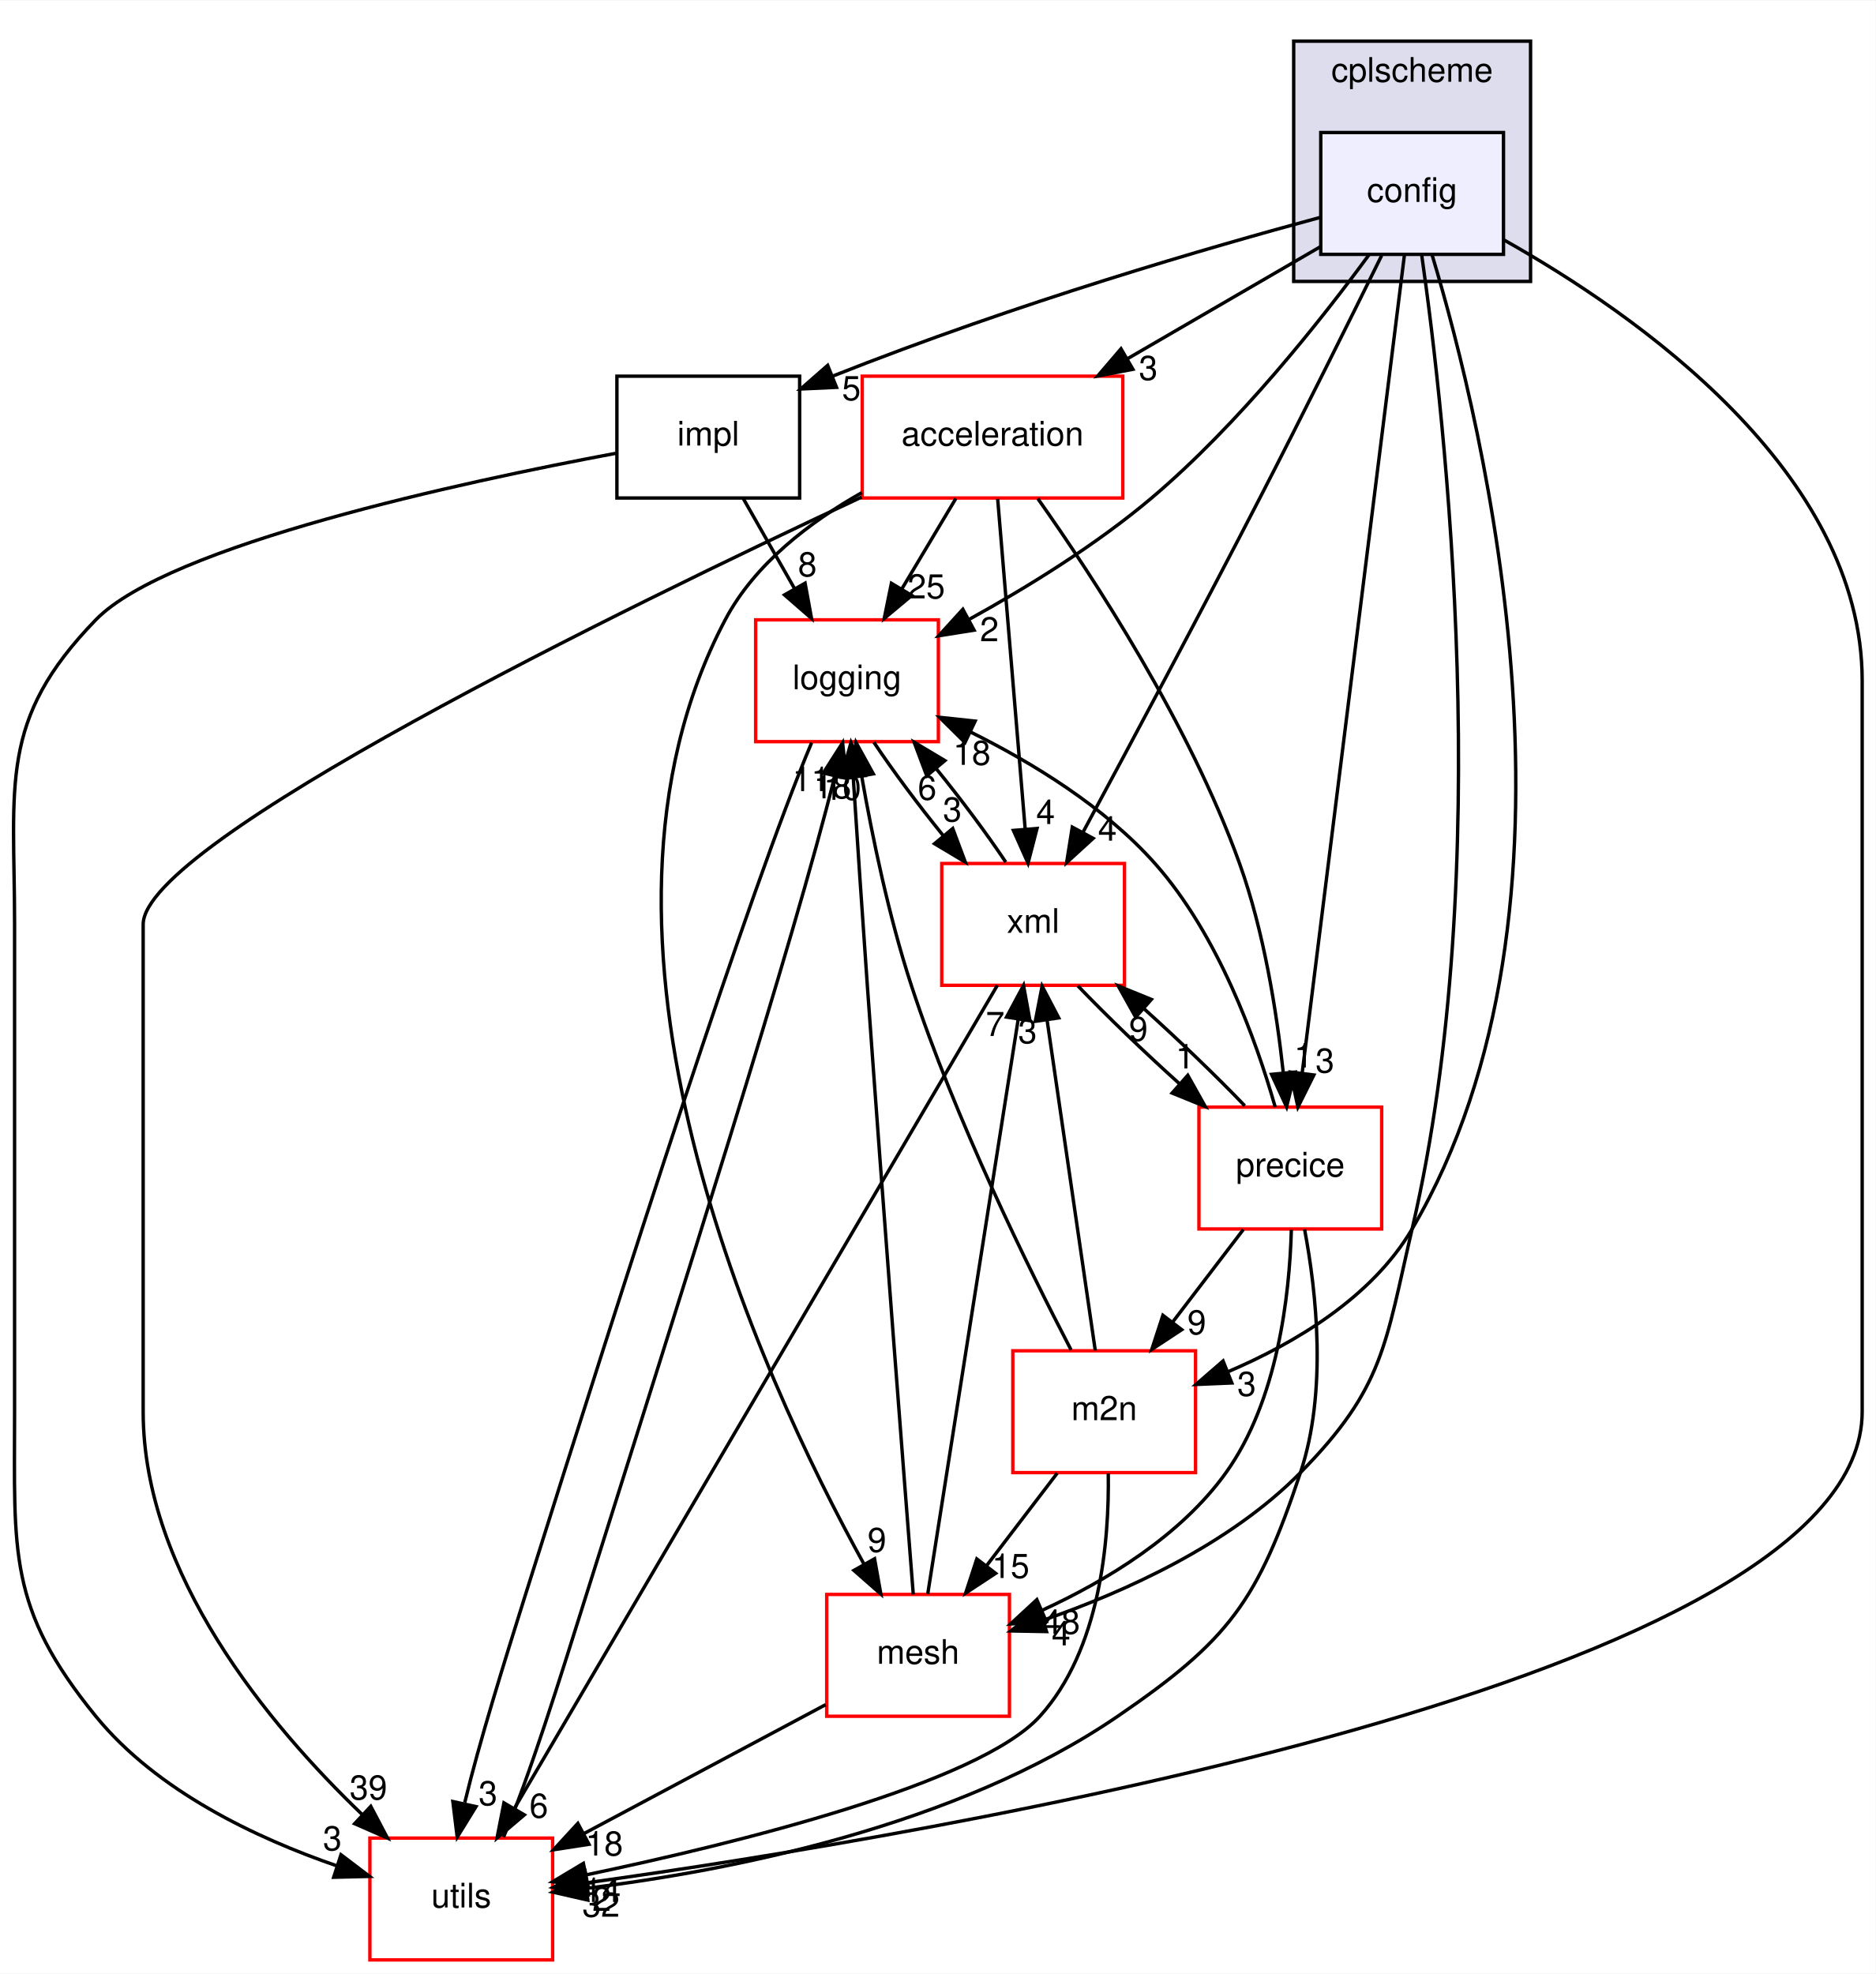
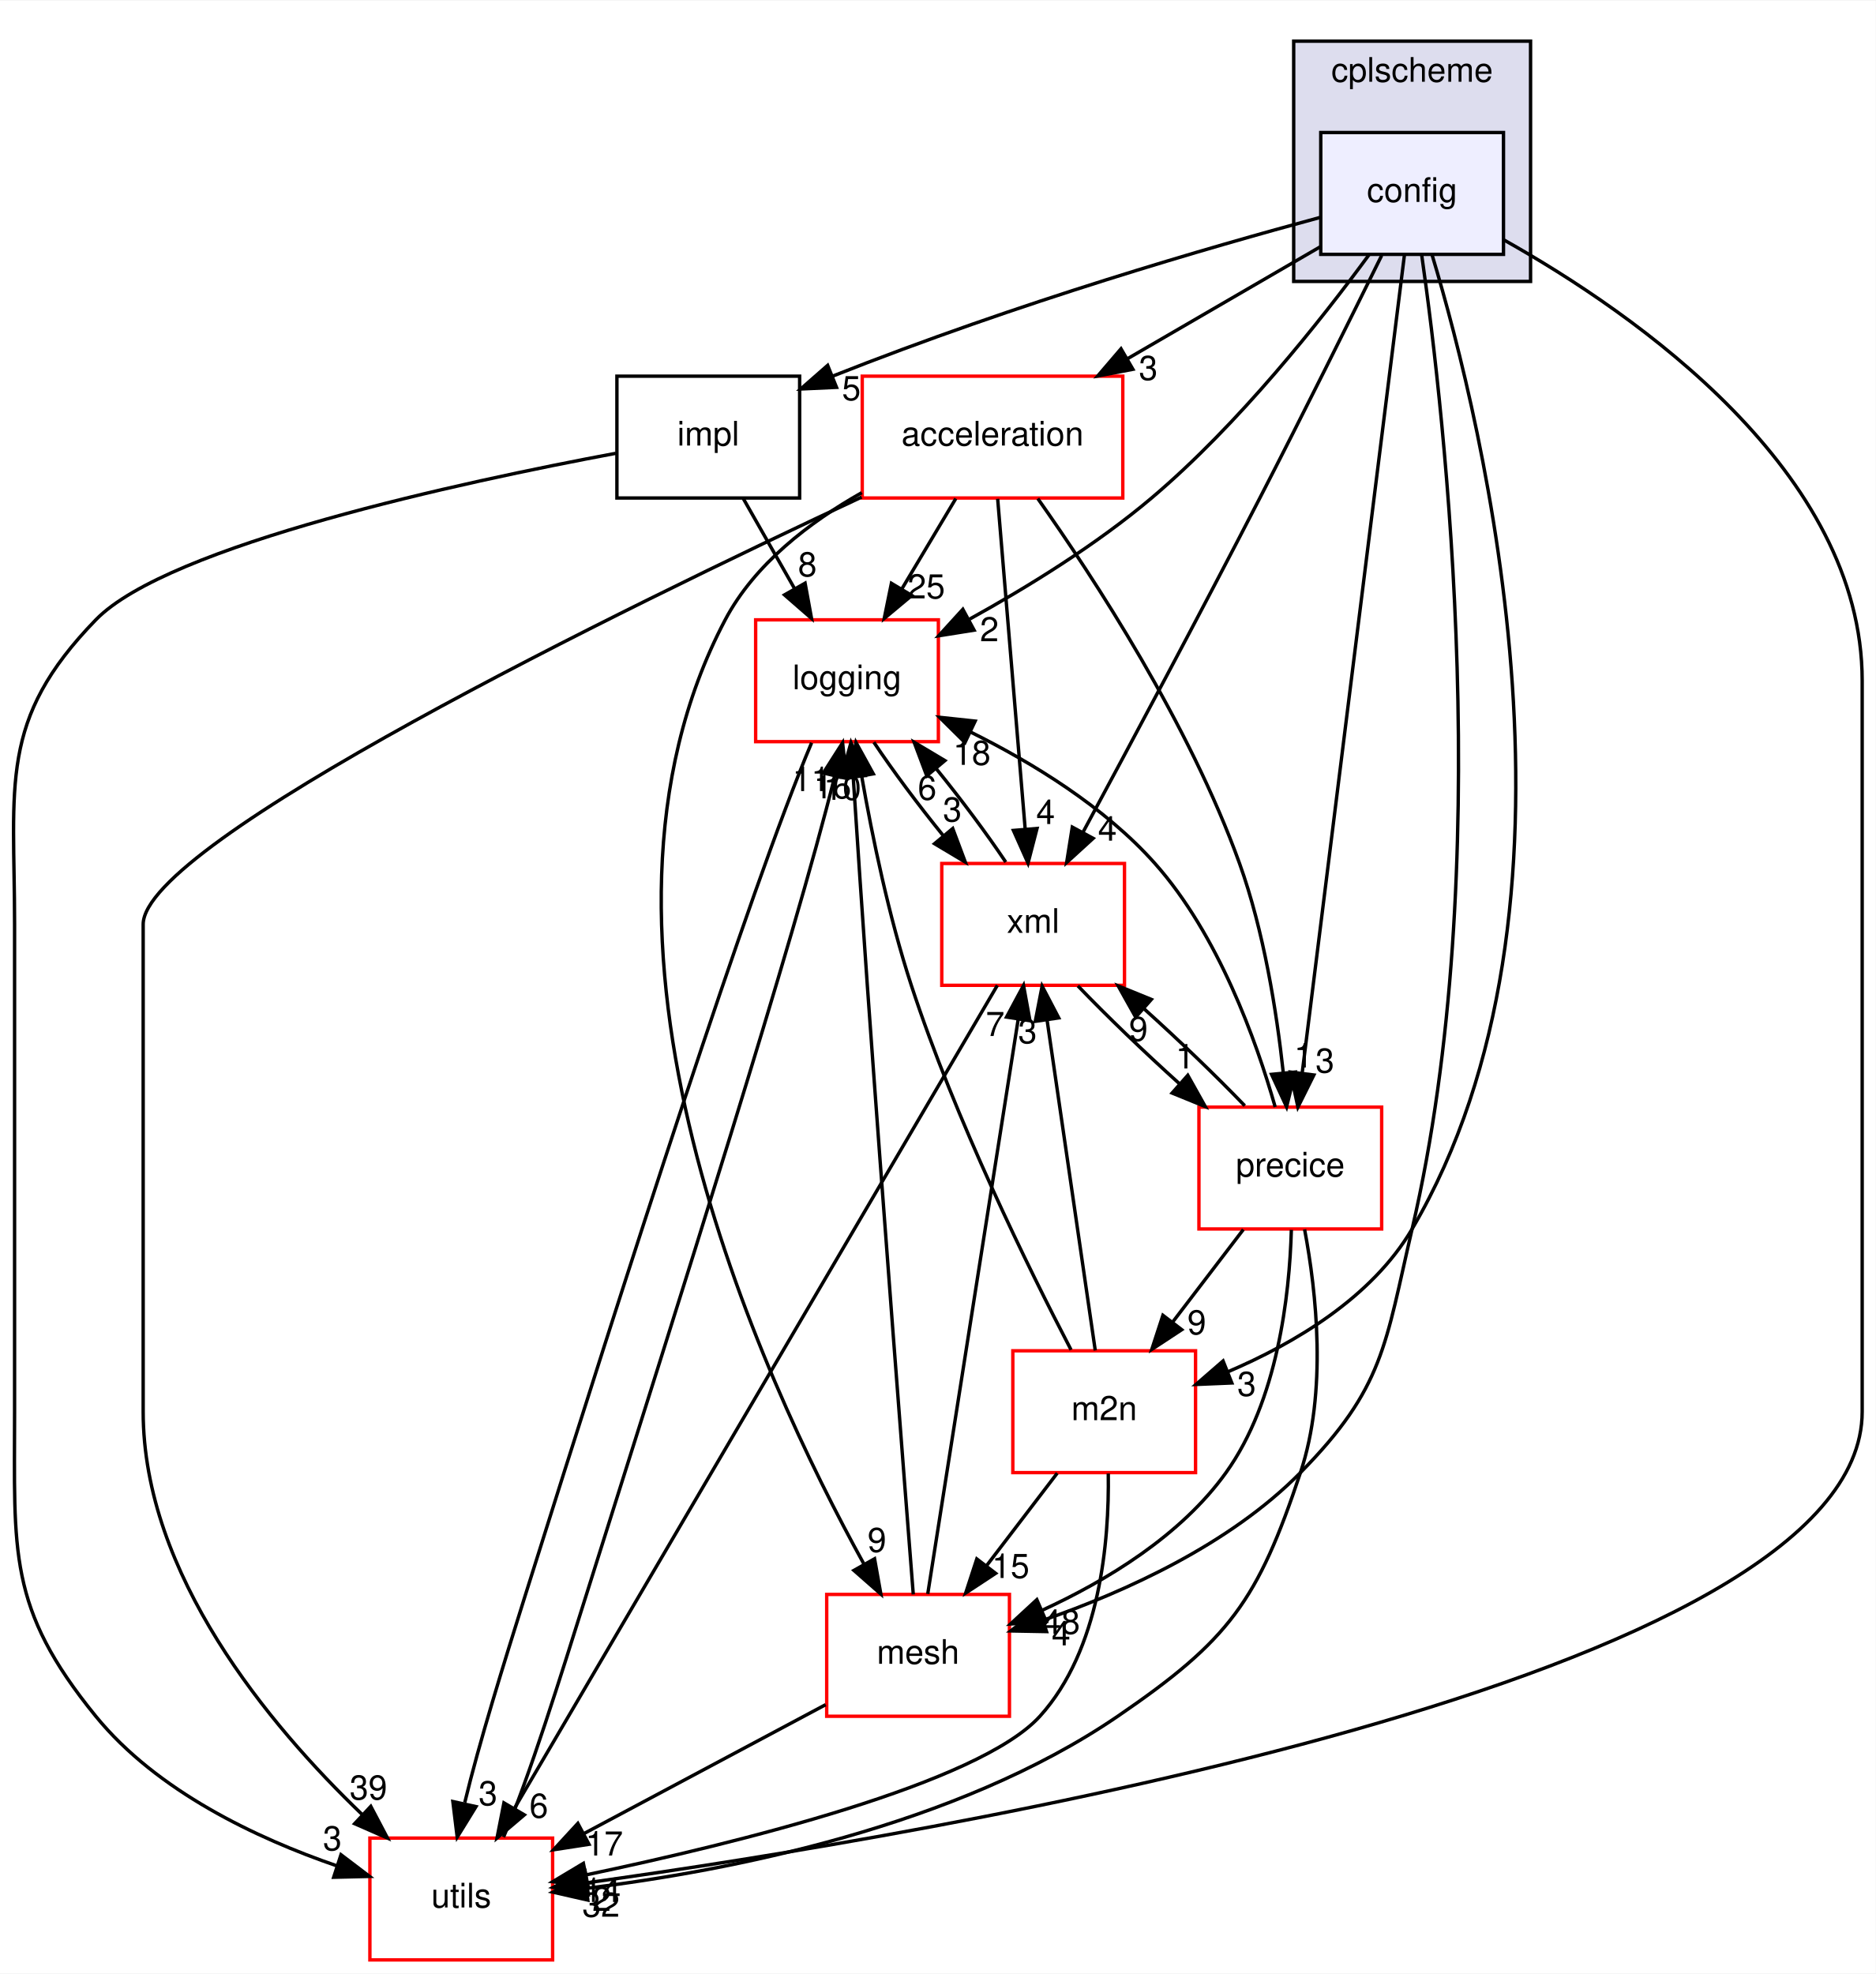
<svg xmlns="http://www.w3.org/2000/svg" xmlns:xlink="http://www.w3.org/1999/xlink" width="554pt" height="583pt" viewBox="0.00 0.00 554.31 583.00">
  <g id="graph0" class="graph" transform="scale(1 1) rotate(0) translate(4 579)">
    <polygon fill="#ffffff" stroke="transparent" points="-4,4 -4,-579 550.309,-579 550.309,4 -4,4" />
    <g id="clust1" class="cluster">
      <g id="a_clust1">
        <a xlink:href="dir_6388f8d38e684c824d834ee4f0e80a83.html" target="_top" xlink:title="cplscheme">
          <polygon fill="#ddddee" stroke="#000000" points="378.309,-496 378.309,-567 448.309,-567 448.309,-496 378.309,-496" />
          <text text-anchor="middle" x="413.309" y="-555" font-family="Helvetica,sans-Serif" font-size="10.00" fill="#000000">cplscheme</text>
        </a>
      </g>
    </g>
    <g id="node1" class="node">
      <g id="a_node1">
        <a xlink:href="dir_a627fa5cf7962760a7828eadf125deef.html" target="_top" xlink:title="config">
          <polygon fill="#eeeeff" stroke="#000000" points="440.309,-540 386.309,-540 386.309,-504 440.309,-504 440.309,-540" />
          <text text-anchor="middle" x="413.309" y="-519.5" font-family="Helvetica,sans-Serif" font-size="10.00" fill="#000000">config</text>
        </a>
      </g>
    </g>
    <g id="node2" class="node">
      <g id="a_node2">
        <a xlink:href="dir_369f50b09f123555f9d26770d57a2651.html" target="_top" xlink:title="impl">
          <polygon fill="none" stroke="#000000" points="232.309,-468 178.309,-468 178.309,-432 232.309,-432 232.309,-468" />
          <text text-anchor="middle" x="205.309" y="-447.5" font-family="Helvetica,sans-Serif" font-size="10.00" fill="#000000">impl</text>
        </a>
      </g>
    </g>
    <g id="edge11" class="edge">
      <path fill="none" stroke="#000000" d="M386.028,-514.886C353.518,-506.098 297.529,-489.981 241.902,-467.952" />
      <polygon fill="#000000" stroke="#000000" points="243.203,-464.703 232.619,-464.218 240.59,-471.197 243.203,-464.703" />
      <g id="a_edge11-headlabel">
        <a xlink:href="dir_000021_000007.html" target="_top" xlink:title="5">
          <text text-anchor="middle" x="247.597" y="-460.91" font-family="Helvetica,sans-Serif" font-size="10.00" fill="#000000">5</text>
        </a>
      </g>
    </g>
    <g id="node3" class="node">
      <g id="a_node3">
        <a xlink:href="dir_7be0d8c199b9408ae01f5d77515b8def.html" target="_top" xlink:title="mesh">
          <polygon fill="#ffffff" stroke="#ff0000" points="294.309,-108 240.309,-108 240.309,-72 294.309,-72 294.309,-108" />
          <text text-anchor="middle" x="267.309" y="-87.5" font-family="Helvetica,sans-Serif" font-size="10.00" fill="#000000">mesh</text>
        </a>
      </g>
    </g>
    <g id="edge12" class="edge">
      <path fill="none" stroke="#000000" d="M416.149,-503.739C423.003,-455.777 438.127,-322.586 413.309,-216 405.326,-181.716 404.999,-169.09 380.309,-144 359.398,-122.752 328.473,-108.774 304.257,-100.374" />
      <polygon fill="#000000" stroke="#000000" points="305.268,-97.022 294.675,-97.215 303.076,-103.67 305.268,-97.022" />
      <g id="a_edge12-headlabel">
        <a xlink:href="dir_000021_000011.html" target="_top" xlink:title="4">
          <text text-anchor="middle" x="309.57" y="-92.95" font-family="Helvetica,sans-Serif" font-size="10.00" fill="#000000">4</text>
        </a>
      </g>
    </g>
    <g id="node4" class="node">
      <g id="a_node4">
        <a xlink:href="dir_aade1cb4f0d4a566d1bded1dae03970a.html" target="_top" xlink:title="acceleration">
          <polygon fill="#ffffff" stroke="#ff0000" points="327.809,-468 250.809,-468 250.809,-432 327.809,-432 327.809,-468" />
          <text text-anchor="middle" x="289.309" y="-447.5" font-family="Helvetica,sans-Serif" font-size="10.00" fill="#000000">acceleration</text>
        </a>
      </g>
    </g>
    <g id="edge13" class="edge">
      <path fill="none" stroke="#000000" d="M386.096,-506.199C369.432,-496.523 347.81,-483.969 329.231,-473.18" />
      <polygon fill="#000000" stroke="#000000" points="330.795,-470.041 320.389,-468.047 327.28,-476.095 330.795,-470.041" />
      <g id="a_edge13-headlabel">
        <a xlink:href="dir_000021_000001.html" target="_top" xlink:title="3">
          <text text-anchor="middle" x="335.329" y="-466.891" font-family="Helvetica,sans-Serif" font-size="10.00" fill="#000000">3</text>
        </a>
      </g>
    </g>
    <g id="node5" class="node">
      <g id="a_node5">
        <a xlink:href="dir_c43b215a2ade73e6562bd37d8a11c12a.html" target="_top" xlink:title="xml">
          <polygon fill="#ffffff" stroke="#ff0000" points="328.309,-324 274.309,-324 274.309,-288 328.309,-288 328.309,-324" />
          <text text-anchor="middle" x="301.309" y="-303.5" font-family="Helvetica,sans-Serif" font-size="10.00" fill="#000000">xml</text>
        </a>
      </g>
    </g>
    <g id="edge14" class="edge">
      <path fill="none" stroke="#000000" d="M404.307,-503.661C395.317,-485.426 381.041,-456.686 368.309,-432 350.686,-397.832 329.81,-358.791 316.1,-333.338" />
      <polygon fill="#000000" stroke="#000000" points="319.046,-331.427 311.218,-324.287 312.885,-334.75 319.046,-331.427" />
      <g id="a_edge14-headlabel">
-         <a xlink:href="dir_000021_000046.html" target="_top" xlink:title="4">
+         <a xlink:href="dir_000021_000047.html" target="_top" xlink:title="4">
          <text text-anchor="middle" x="323.251" y="-330.743" font-family="Helvetica,sans-Serif" font-size="10.00" fill="#000000">4</text>
        </a>
      </g>
    </g>
    <g id="node6" class="node">
      <g id="a_node6">
        <a xlink:href="dir_230430f095e3ee25a5bb78a8d9c88b94.html" target="_top" xlink:title="precice">
          <polygon fill="#ffffff" stroke="#ff0000" points="404.309,-252 350.309,-252 350.309,-216 404.309,-216 404.309,-252" />
          <text text-anchor="middle" x="377.309" y="-231.5" font-family="Helvetica,sans-Serif" font-size="10.00" fill="#000000">precice</text>
        </a>
      </g>
    </g>
    <g id="edge15" class="edge">
      <path fill="none" stroke="#000000" d="M411.057,-503.984C404.971,-455.294 388.158,-320.796 380.816,-262.057" />
      <polygon fill="#000000" stroke="#000000" points="384.273,-261.498 379.56,-252.009 377.327,-262.366 384.273,-261.498" />
      <g id="a_edge15-headlabel">
        <a xlink:href="dir_000021_000013.html" target="_top" xlink:title="3">
          <text text-anchor="middle" x="387.536" y="-262.212" font-family="Helvetica,sans-Serif" font-size="10.00" fill="#000000">3</text>
        </a>
      </g>
    </g>
    <g id="node7" class="node">
      <g id="a_node7">
        <a xlink:href="dir_674392b9e8b7e1553d8d6e614bc96d17.html" target="_top" xlink:title="m2n">
          <polygon fill="#ffffff" stroke="#ff0000" points="349.309,-180 295.309,-180 295.309,-144 349.309,-144 349.309,-180" />
          <text text-anchor="middle" x="322.309" y="-159.5" font-family="Helvetica,sans-Serif" font-size="10.00" fill="#000000">m2n</text>
        </a>
      </g>
    </g>
    <g id="edge16" class="edge">
      <path fill="none" stroke="#000000" d="M419.216,-503.807C434.311,-453.729 469.314,-311.256 413.309,-216 401.387,-195.722 378.624,-182.219 358.849,-173.788" />
      <polygon fill="#000000" stroke="#000000" points="360.027,-170.49 349.441,-170.048 357.441,-176.995 360.027,-170.49" />
      <g id="a_edge16-headlabel">
        <a xlink:href="dir_000021_000009.html" target="_top" xlink:title="3">
          <text text-anchor="middle" x="364.416" y="-166.679" font-family="Helvetica,sans-Serif" font-size="10.00" fill="#000000">3</text>
        </a>
      </g>
    </g>
    <g id="node8" class="node">
      <g id="a_node8">
        <a xlink:href="dir_b3320b59a4aa4a7431bc8488b87009bf.html" target="_top" xlink:title="logging">
          <polygon fill="#ffffff" stroke="#ff0000" points="273.309,-396 219.309,-396 219.309,-360 273.309,-360 273.309,-396" />
          <text text-anchor="middle" x="246.309" y="-375.5" font-family="Helvetica,sans-Serif" font-size="10.00" fill="#000000">logging</text>
        </a>
      </g>
    </g>
    <g id="edge17" class="edge">
      <path fill="none" stroke="#000000" d="M400.602,-503.919C386.421,-484.584 362.064,-453.771 336.309,-432 319.988,-418.204 299.732,-405.715 282.571,-396.231" />
      <polygon fill="#000000" stroke="#000000" points="283.864,-392.951 273.401,-391.282 280.539,-399.111 283.864,-392.951" />
      <g id="a_edge17-headlabel">
        <a xlink:href="dir_000021_000027.html" target="_top" xlink:title="2">
          <text text-anchor="middle" x="288.375" y="-389.66" font-family="Helvetica,sans-Serif" font-size="10.00" fill="#000000">2</text>
        </a>
      </g>
    </g>
    <g id="node9" class="node">
      <g id="a_node9">
        <a xlink:href="dir_313caf1132e152dd9b58bea13a4052ca.html" target="_top" xlink:title="utils">
          <polygon fill="#ffffff" stroke="#ff0000" points="159.309,-36 105.309,-36 105.309,0 159.309,0 159.309,-36" />
          <text text-anchor="middle" x="132.309" y="-15.5" font-family="Helvetica,sans-Serif" font-size="10.00" fill="#000000">utils</text>
        </a>
      </g>
    </g>
    <g id="edge18" class="edge">
      <path fill="none" stroke="#000000" d="M440.544,-508.205C479.455,-486.334 546.309,-439.768 546.309,-378 546.309,-378 546.309,-378 546.309,-162 546.309,-82.623 271.38,-36.989 169.607,-22.815" />
      <polygon fill="#000000" stroke="#000000" points="169.855,-19.317 159.472,-21.429 168.906,-26.252 169.855,-19.317" />
      <g id="a_edge18-headlabel">
-         <a xlink:href="dir_000021_000044.html" target="_top" xlink:title="2">
+         <a xlink:href="dir_000021_000045.html" target="_top" xlink:title="2">
          <text text-anchor="middle" x="173.801" y="-14.491" font-family="Helvetica,sans-Serif" font-size="10.00" fill="#000000">2</text>
        </a>
      </g>
    </g>
    <g id="edge1" class="edge">
      <path fill="none" stroke="#000000" d="M215.655,-431.831C220.232,-423.793 225.714,-414.167 230.768,-405.292" />
      <polygon fill="#000000" stroke="#000000" points="233.917,-406.835 235.823,-396.413 227.834,-403.371 233.917,-406.835" />
      <g id="a_edge1-headlabel">
        <a xlink:href="dir_000007_000027.html" target="_top" xlink:title="8">
          <text text-anchor="middle" x="234.605" y="-408.864" font-family="Helvetica,sans-Serif" font-size="10.00" fill="#000000">8</text>
        </a>
      </g>
    </g>
    <g id="edge2" class="edge">
      <path fill="none" stroke="#000000" d="M177.967,-445.207C132.866,-436.771 45.726,-418.055 24.309,-396 -4.531,-366.301 .309,-347.398 .309,-306 .309,-306 .309,-306 .309,-162 .309,-120.602 -1.846,-104.089 24.309,-72 42.388,-49.82 71.892,-35.94 95.498,-27.815" />
      <polygon fill="#000000" stroke="#000000" points="96.764,-31.084 105.203,-24.678 94.611,-24.424 96.764,-31.084" />
      <g id="a_edge2-headlabel">
-         <a xlink:href="dir_000007_000044.html" target="_top" xlink:title="3">
+         <a xlink:href="dir_000007_000045.html" target="_top" xlink:title="3">
          <text text-anchor="middle" x="94.217" y="-32.392" font-family="Helvetica,sans-Serif" font-size="10.00" fill="#000000">3</text>
        </a>
      </g>
    </g>
    <g id="edge3" class="edge">
      <path fill="none" stroke="#000000" d="M270.165,-108.145C276.104,-145.874 289.819,-233.008 296.901,-277.996" />
      <polygon fill="#000000" stroke="#000000" points="293.456,-278.621 298.469,-287.955 300.371,-277.533 293.456,-278.621" />
      <g id="a_edge3-headlabel">
-         <a xlink:href="dir_000011_000046.html" target="_top" xlink:title="7">
+         <a xlink:href="dir_000011_000047.html" target="_top" xlink:title="7">
          <text text-anchor="middle" x="290.092" y="-273.012" font-family="Helvetica,sans-Serif" font-size="10.00" fill="#000000">7</text>
        </a>
      </g>
    </g>
    <g id="edge4" class="edge">
      <path fill="none" stroke="#000000" d="M265.889,-108.014C263.161,-142.797 257.035,-221.634 252.309,-288 250.844,-308.567 249.299,-331.787 248.143,-349.489" />
      <polygon fill="#000000" stroke="#000000" points="244.634,-349.519 247.478,-359.725 251.619,-349.973 244.634,-349.519" />
      <g id="a_edge4-headlabel">
-         <a xlink:href="dir_000011_000027.html" target="_top" xlink:title="18">
-           <text text-anchor="middle" x="242.034" y="-343.248" font-family="Helvetica,sans-Serif" font-size="10.00" fill="#000000">18</text>
+         <a xlink:href="dir_000011_000027.html" target="_top" xlink:title="16">
+           <text text-anchor="middle" x="242.034" y="-343.248" font-family="Helvetica,sans-Serif" font-size="10.00" fill="#000000">16</text>
        </a>
      </g>
    </g>
    <g id="edge5" class="edge">
      <path fill="none" stroke="#000000" d="M239.989,-75.43C219.404,-64.451 190.979,-49.291 168.503,-37.303" />
      <polygon fill="#000000" stroke="#000000" points="170.058,-34.166 159.587,-32.549 166.764,-40.343 170.058,-34.166" />
      <g id="a_edge5-headlabel">
-         <a xlink:href="dir_000011_000044.html" target="_top" xlink:title="18">
-           <text text-anchor="middle" x="174.566" y="-30.853" font-family="Helvetica,sans-Serif" font-size="10.00" fill="#000000">18</text>
+         <a xlink:href="dir_000011_000045.html" target="_top" xlink:title="17">
+           <text text-anchor="middle" x="174.566" y="-30.853" font-family="Helvetica,sans-Serif" font-size="10.00" fill="#000000">17</text>
        </a>
      </g>
    </g>
    <g id="edge6" class="edge">
      <path fill="none" stroke="#000000" d="M250.685,-433.584C235.2,-424.849 218.993,-412.456 210.309,-396 160.835,-302.255 220.641,-172.518 251.308,-116.982" />
      <polygon fill="#000000" stroke="#000000" points="254.448,-118.539 256.311,-108.11 248.35,-115.101 254.448,-118.539" />
      <g id="a_edge6-headlabel">
        <a xlink:href="dir_000001_000011.html" target="_top" xlink:title="9">
          <text text-anchor="middle" x="255.155" y="-120.565" font-family="Helvetica,sans-Serif" font-size="10.00" fill="#000000">9</text>
        </a>
      </g>
    </g>
    <g id="edge7" class="edge">
      <path fill="none" stroke="#000000" d="M290.829,-431.762C292.875,-407.201 296.538,-363.247 298.946,-334.354" />
      <polygon fill="#000000" stroke="#000000" points="302.459,-334.346 299.801,-324.09 295.483,-333.764 302.459,-334.346" />
      <g id="a_edge7-headlabel">
-         <a xlink:href="dir_000001_000046.html" target="_top" xlink:title="4">
+         <a xlink:href="dir_000001_000047.html" target="_top" xlink:title="4">
          <text text-anchor="middle" x="304.99" y="-335.664" font-family="Helvetica,sans-Serif" font-size="10.00" fill="#000000">4</text>
        </a>
      </g>
    </g>
    <g id="edge8" class="edge">
      <path fill="none" stroke="#000000" d="M302.688,-431.833C319.376,-408.23 347.512,-365.157 362.309,-324 369.488,-304.032 373.261,-280.318 375.227,-262.246" />
      <polygon fill="#000000" stroke="#000000" points="378.732,-262.358 376.209,-252.068 371.764,-261.686 378.732,-262.358" />
      <g id="a_edge8-headlabel">
        <a xlink:href="dir_000001_000013.html" target="_top" xlink:title="1">
          <text text-anchor="middle" x="381.213" y="-263.709" font-family="Helvetica,sans-Serif" font-size="10.00" fill="#000000">1</text>
        </a>
      </g>
    </g>
    <g id="edge9" class="edge">
      <path fill="none" stroke="#000000" d="M278.458,-431.831C273.606,-423.708 267.787,-413.964 262.441,-405.012" />
      <polygon fill="#000000" stroke="#000000" points="265.438,-403.204 257.306,-396.413 259.428,-406.793 265.438,-403.204" />
      <g id="a_edge9-headlabel">
        <a xlink:href="dir_000001_000027.html" target="_top" xlink:title="25">
          <text text-anchor="middle" x="269.719" y="-402.334" font-family="Helvetica,sans-Serif" font-size="10.00" fill="#000000">25</text>
        </a>
      </g>
    </g>
    <g id="edge10" class="edge">
      <path fill="none" stroke="#000000" d="M250.64,-432.278C180.233,-399.417 38.309,-330.177 38.309,-306 38.309,-306 38.309,-306 38.309,-162 38.309,-113.971 75.43,-69.439 103.018,-42.977" />
      <polygon fill="#000000" stroke="#000000" points="105.573,-45.38 110.507,-36.004 100.803,-40.257 105.573,-45.38" />
      <g id="a_edge10-headlabel">
-         <a xlink:href="dir_000001_000044.html" target="_top" xlink:title="39">
+         <a xlink:href="dir_000001_000045.html" target="_top" xlink:title="39">
          <text text-anchor="middle" x="104.876" y="-47.408" font-family="Helvetica,sans-Serif" font-size="10.00" fill="#000000">39</text>
        </a>
      </g>
    </g>
    <g id="edge19" class="edge">
      <path fill="none" stroke="#000000" d="M314.534,-287.831C322.949,-279.048 334.053,-268.371 344.626,-258.849" />
      <polygon fill="#000000" stroke="#000000" points="347.014,-261.41 352.185,-252.163 342.376,-256.166 347.014,-261.41" />
      <g id="a_edge19-headlabel">
-         <a xlink:href="dir_000046_000013.html" target="_top" xlink:title="1">
+         <a xlink:href="dir_000047_000013.html" target="_top" xlink:title="1">
          <text text-anchor="middle" x="346.202" y="-263.418" font-family="Helvetica,sans-Serif" font-size="10.00" fill="#000000">1</text>
        </a>
      </g>
    </g>
    <g id="edge20" class="edge">
      <path fill="none" stroke="#000000" d="M293.219,-324.413C287.599,-332.824 280.054,-342.932 272.608,-352.092" />
      <polygon fill="#000000" stroke="#000000" points="269.867,-349.914 266.14,-359.831 275.238,-354.403 269.867,-349.914" />
      <g id="a_edge20-headlabel">
-         <a xlink:href="dir_000046_000027.html" target="_top" xlink:title="6">
+         <a xlink:href="dir_000047_000027.html" target="_top" xlink:title="6">
          <text text-anchor="middle" x="269.994" y="-342.835" font-family="Helvetica,sans-Serif" font-size="10.00" fill="#000000">6</text>
        </a>
      </g>
    </g>
    <g id="edge21" class="edge">
      <path fill="none" stroke="#000000" d="M290.737,-287.984C261.988,-238.991 182.257,-103.119 148.135,-44.969" />
      <polygon fill="#000000" stroke="#000000" points="150.956,-42.862 142.876,-36.009 144.919,-46.405 150.956,-42.862" />
      <g id="a_edge21-headlabel">
-         <a xlink:href="dir_000046_000044.html" target="_top" xlink:title="6">
+         <a xlink:href="dir_000047_000045.html" target="_top" xlink:title="6">
          <text text-anchor="middle" x="155.224" y="-42.026" font-family="Helvetica,sans-Serif" font-size="10.00" fill="#000000">6</text>
        </a>
      </g>
    </g>
    <g id="edge22" class="edge">
      <path fill="none" stroke="#000000" d="M377.62,-215.733C377.069,-196.238 373.561,-165.29 358.309,-144 344.946,-125.348 322.962,-112.042 303.949,-103.306" />
      <polygon fill="#000000" stroke="#000000" points="305.19,-100.029 294.623,-99.265 302.407,-106.452 305.19,-100.029" />
      <g id="a_edge22-headlabel">
        <a xlink:href="dir_000013_000011.html" target="_top" xlink:title="48">
          <text text-anchor="middle" x="309.617" y="-96.353" font-family="Helvetica,sans-Serif" font-size="10.00" fill="#000000">48</text>
        </a>
      </g>
    </g>
    <g id="edge23" class="edge">
      <path fill="none" stroke="#000000" d="M363.849,-252.413C355.449,-261.164 344.431,-271.752 333.94,-281.198" />
      <polygon fill="#000000" stroke="#000000" points="331.611,-278.585 326.439,-287.831 336.249,-283.828 331.611,-278.585" />
      <g id="a_edge23-headlabel">
-         <a xlink:href="dir_000013_000046.html" target="_top" xlink:title="9">
+         <a xlink:href="dir_000013_000047.html" target="_top" xlink:title="9">
          <text text-anchor="middle" x="332.423" y="-271.577" font-family="Helvetica,sans-Serif" font-size="10.00" fill="#000000">9</text>
        </a>
      </g>
    </g>
    <g id="edge24" class="edge">
      <path fill="none" stroke="#000000" d="M363.43,-215.831C357.095,-207.539 349.47,-197.557 342.516,-188.453" />
      <polygon fill="#000000" stroke="#000000" points="345.226,-186.235 336.375,-180.413 339.664,-190.485 345.226,-186.235" />
      <g id="a_edge24-headlabel">
        <a xlink:href="dir_000013_000009.html" target="_top" xlink:title="9">
          <text text-anchor="middle" x="349.665" y="-184.868" font-family="Helvetica,sans-Serif" font-size="10.00" fill="#000000">9</text>
        </a>
      </g>
    </g>
    <g id="edge25" class="edge">
      <path fill="none" stroke="#000000" d="M372.845,-252.039C367.252,-271.622 356.054,-302.915 337.309,-324 322.445,-340.719 301.131,-353.751 282.867,-362.82" />
      <polygon fill="#000000" stroke="#000000" points="281.176,-359.749 273.645,-367.2 284.179,-366.072 281.176,-359.749" />
      <g id="a_edge25-headlabel">
        <a xlink:href="dir_000013_000027.html" target="_top" xlink:title="18">
          <text text-anchor="middle" x="283.205" y="-353.142" font-family="Helvetica,sans-Serif" font-size="10.00" fill="#000000">18</text>
        </a>
      </g>
    </g>
    <g id="edge26" class="edge">
      <path fill="none" stroke="#000000" d="M381.53,-215.882C385.03,-197.32 388.268,-167.879 380.309,-144 367.66,-106.053 359.336,-94.566 326.309,-72 278.377,-39.251 211.007,-26.267 169.58,-21.186" />
      <polygon fill="#000000" stroke="#000000" points="169.712,-17.679 159.382,-20.031 168.924,-24.634 169.712,-17.679" />
      <g id="a_edge26-headlabel">
-         <a xlink:href="dir_000013_000044.html" target="_top" xlink:title="32">
+         <a xlink:href="dir_000013_000045.html" target="_top" xlink:title="32">
          <text text-anchor="middle" x="173.603" y="-12.762" font-family="Helvetica,sans-Serif" font-size="10.00" fill="#000000">32</text>
        </a>
      </g>
    </g>
    <g id="edge27" class="edge">
      <path fill="none" stroke="#000000" d="M308.43,-143.831C302.095,-135.539 294.47,-125.557 287.516,-116.453" />
      <polygon fill="#000000" stroke="#000000" points="290.226,-114.235 281.375,-108.413 284.664,-118.485 290.226,-114.235" />
      <g id="a_edge27-headlabel">
        <a xlink:href="dir_000009_000011.html" target="_top" xlink:title="15">
          <text text-anchor="middle" x="294.665" y="-112.868" font-family="Helvetica,sans-Serif" font-size="10.00" fill="#000000">15</text>
        </a>
      </g>
    </g>
    <g id="edge28" class="edge">
      <path fill="none" stroke="#000000" d="M319.671,-180.09C316.085,-204.68 309.635,-248.905 305.414,-277.853" />
      <polygon fill="#000000" stroke="#000000" points="301.948,-277.362 303.969,-287.762 308.875,-278.372 301.948,-277.362" />
      <g id="a_edge28-headlabel">
-         <a xlink:href="dir_000009_000046.html" target="_top" xlink:title="3">
+         <a xlink:href="dir_000009_000047.html" target="_top" xlink:title="3">
          <text text-anchor="middle" x="299.657" y="-270.895" font-family="Helvetica,sans-Serif" font-size="10.00" fill="#000000">3</text>
        </a>
      </g>
    </g>
    <g id="edge29" class="edge">
      <path fill="none" stroke="#000000" d="M312.512,-180.281C299.97,-204.357 278.309,-248.298 265.309,-288 258.693,-308.204 253.82,-331.733 250.666,-349.665" />
      <polygon fill="#000000" stroke="#000000" points="247.174,-349.325 248.966,-359.768 254.077,-350.487 247.174,-349.325" />
      <g id="a_edge29-headlabel">
        <a xlink:href="dir_000009_000027.html" target="_top" xlink:title="10">
          <text text-anchor="middle" x="244.971" y="-342.81" font-family="Helvetica,sans-Serif" font-size="10.00" fill="#000000">10</text>
        </a>
      </g>
    </g>
    <g id="edge30" class="edge">
      <path fill="none" stroke="#000000" d="M323.517,-143.732C323.817,-123.651 321.115,-91.639 303.309,-72 285.267,-52.1 213.853,-34.493 169.216,-25.129" />
      <polygon fill="#000000" stroke="#000000" points="169.81,-21.678 159.311,-23.093 168.401,-28.534 169.81,-21.678" />
      <g id="a_edge30-headlabel">
-         <a xlink:href="dir_000009_000044.html" target="_top" xlink:title="14">
+         <a xlink:href="dir_000009_000045.html" target="_top" xlink:title="14">
          <text text-anchor="middle" x="173.903" y="-17.12" font-family="Helvetica,sans-Serif" font-size="10.00" fill="#000000">14</text>
        </a>
      </g>
    </g>
    <g id="edge31" class="edge">
      <path fill="none" stroke="#000000" d="M254.235,-359.831C259.818,-351.454 267.344,-341.353 274.793,-332.175" />
      <polygon fill="#000000" stroke="#000000" points="277.549,-334.334 281.267,-324.413 272.174,-329.85 277.549,-334.334" />
      <g id="a_edge31-headlabel">
-         <a xlink:href="dir_000027_000046.html" target="_top" xlink:title="3">
+         <a xlink:href="dir_000027_000047.html" target="_top" xlink:title="3">
          <text text-anchor="middle" x="277.427" y="-336.413" font-family="Helvetica,sans-Serif" font-size="10.00" fill="#000000">3</text>
        </a>
      </g>
    </g>
    <g id="edge32" class="edge">
      <path fill="none" stroke="#000000" d="M235.848,-359.68C217.443,-316.096 181.149,-202.789 151.309,-108 144.839,-87.448 137.617,-64.228 133.353,-46.522" />
      <polygon fill="#000000" stroke="#000000" points="136.669,-45.304 131.114,-36.283 129.831,-46.8 136.669,-45.304" />
      <g id="a_edge32-headlabel">
-         <a xlink:href="dir_000027_000044.html" target="_top" xlink:title="3">
+         <a xlink:href="dir_000027_000045.html" target="_top" xlink:title="3">
          <text text-anchor="middle" x="140.211" y="-45.709" font-family="Helvetica,sans-Serif" font-size="10.00" fill="#000000">3</text>
        </a>
      </g>
    </g>
    <g id="edge33" class="edge">
      <path fill="none" stroke="#000000" d="M144.801,-36.283C152.587,-54.475 161.496,-83.182 169.309,-108 197.109,-196.309 230.511,-300.692 242.68,-349.793" />
      <polygon fill="#000000" stroke="#000000" points="239.309,-350.747 245.005,-359.68 246.123,-349.145 239.309,-350.747" />
      <g id="a_edge33-headlabel">
-         <a xlink:href="dir_000044_000027.html" target="_top" xlink:title="11">
+         <a xlink:href="dir_000045_000027.html" target="_top" xlink:title="11">
          <text text-anchor="middle" x="235.722" y="-345.398" font-family="Helvetica,sans-Serif" font-size="10.00" fill="#000000">11</text>
        </a>
      </g>
    </g>
  </g>
</svg>
